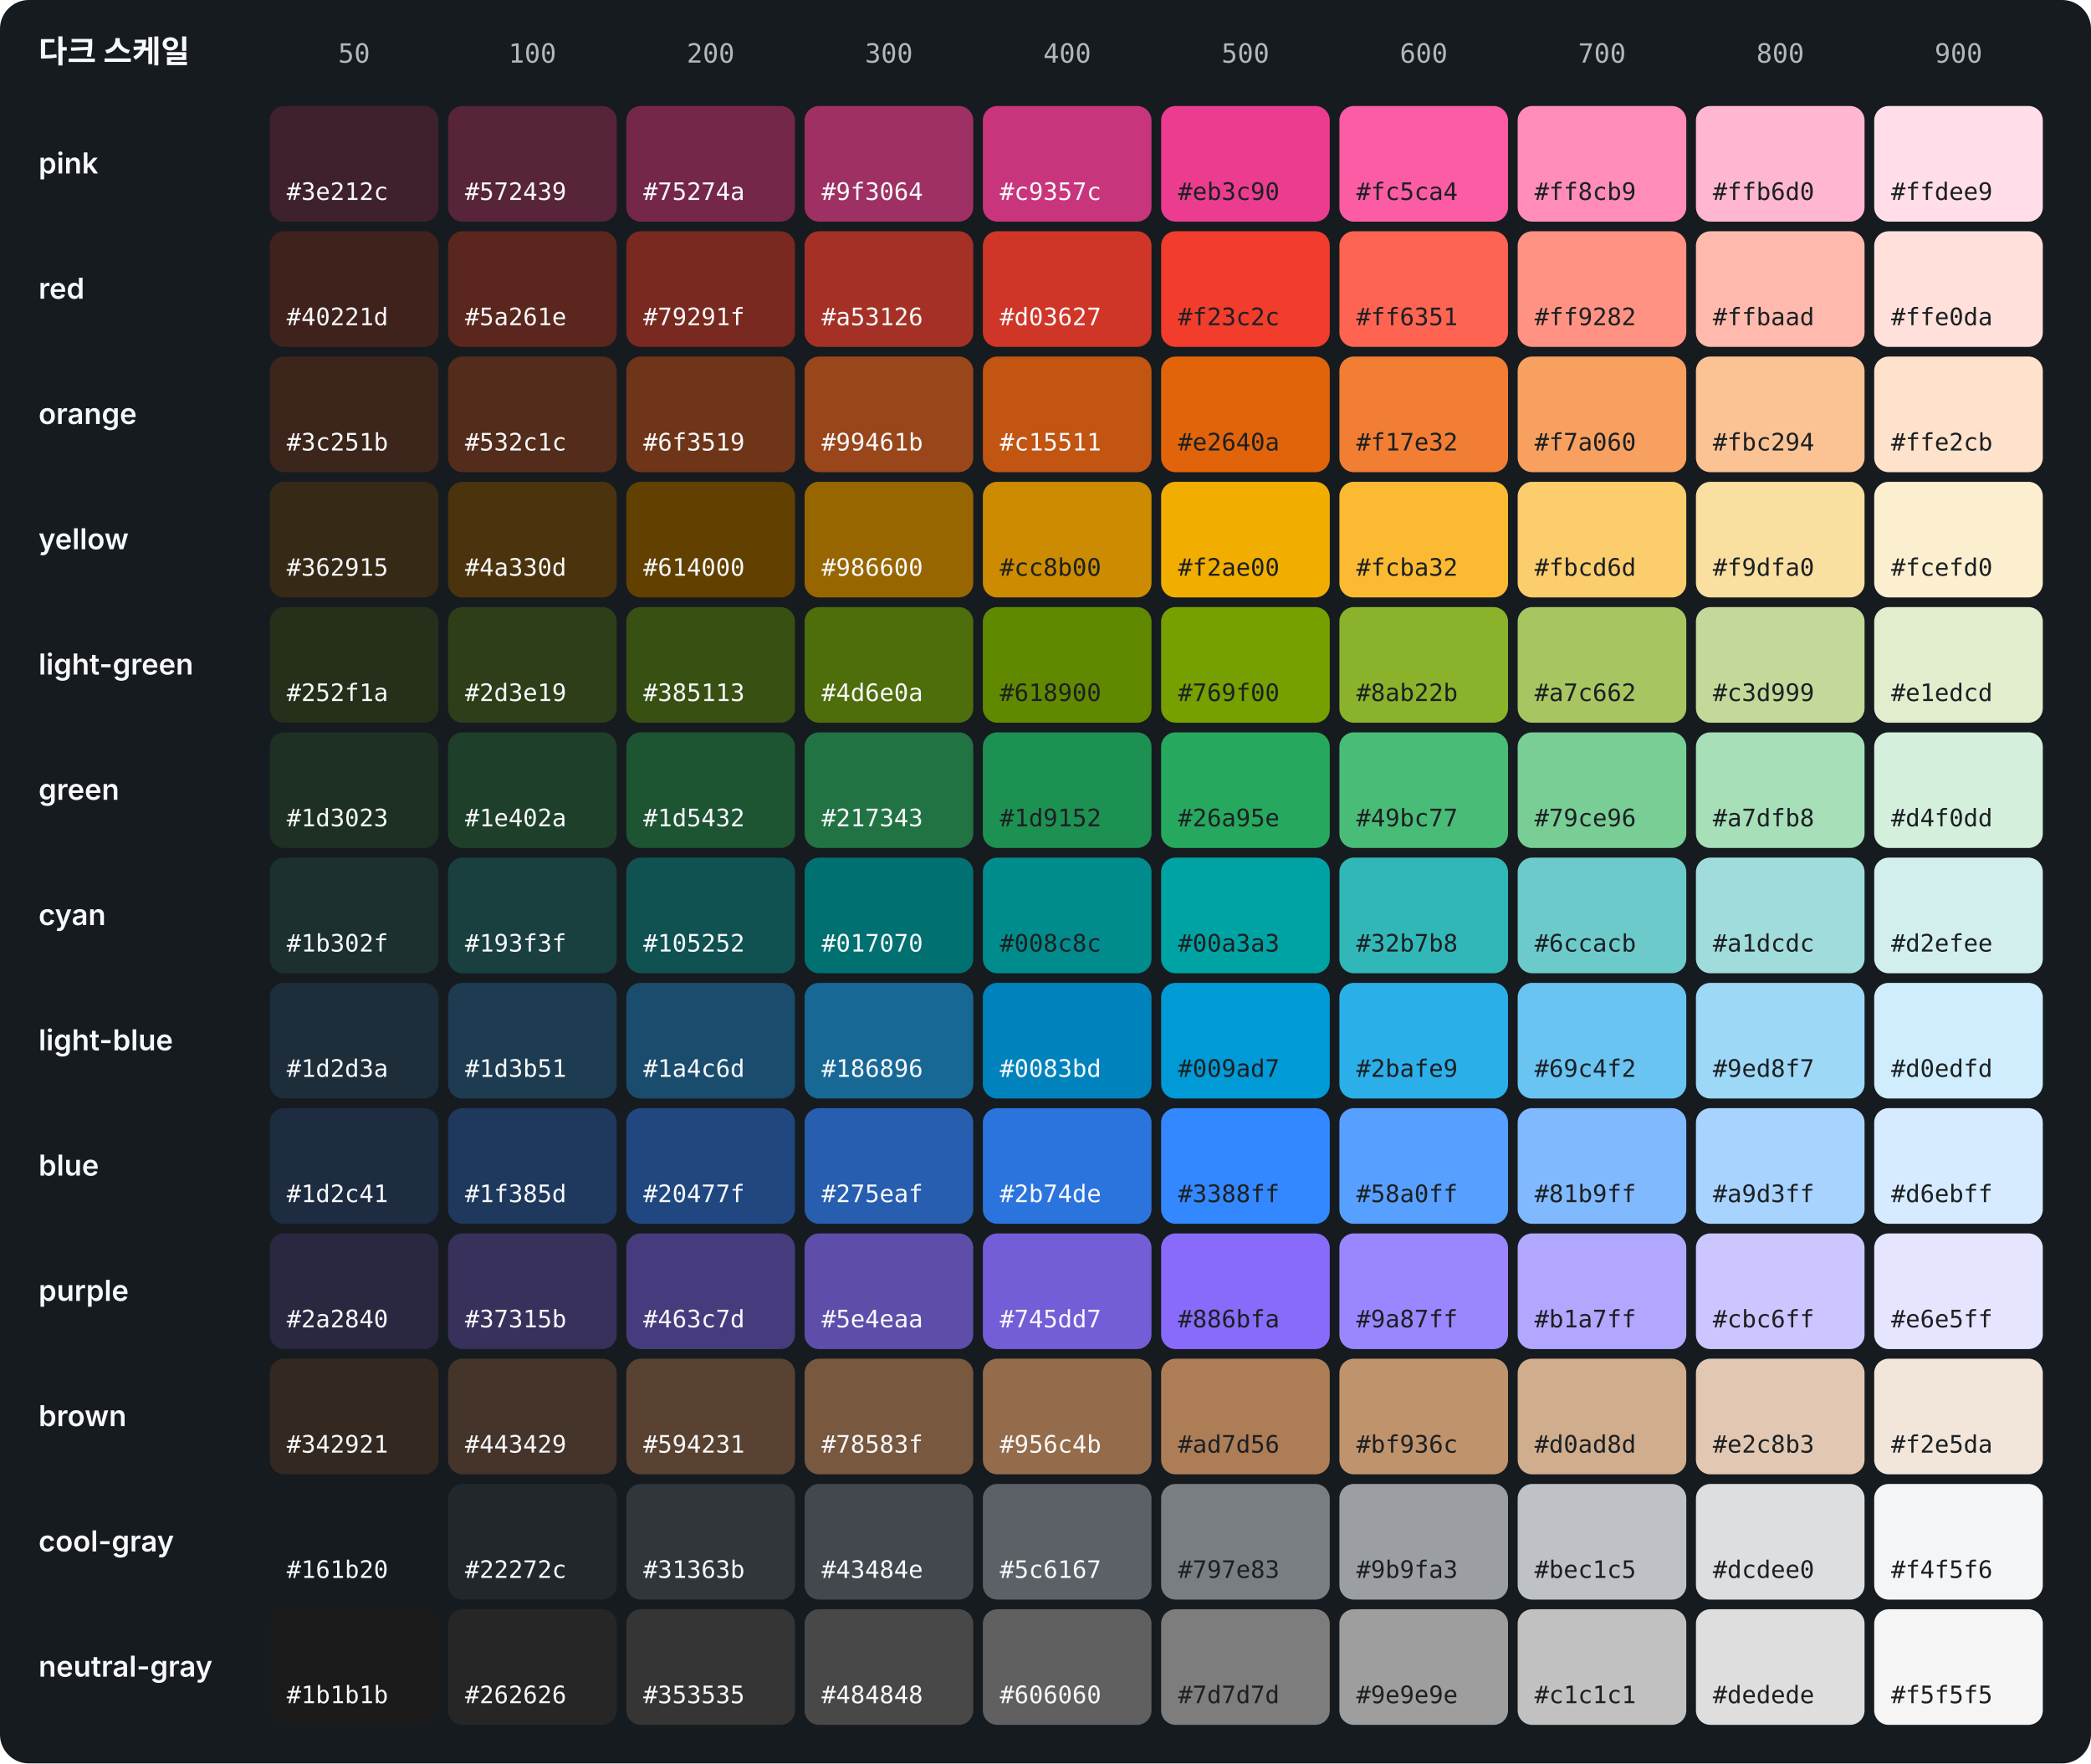
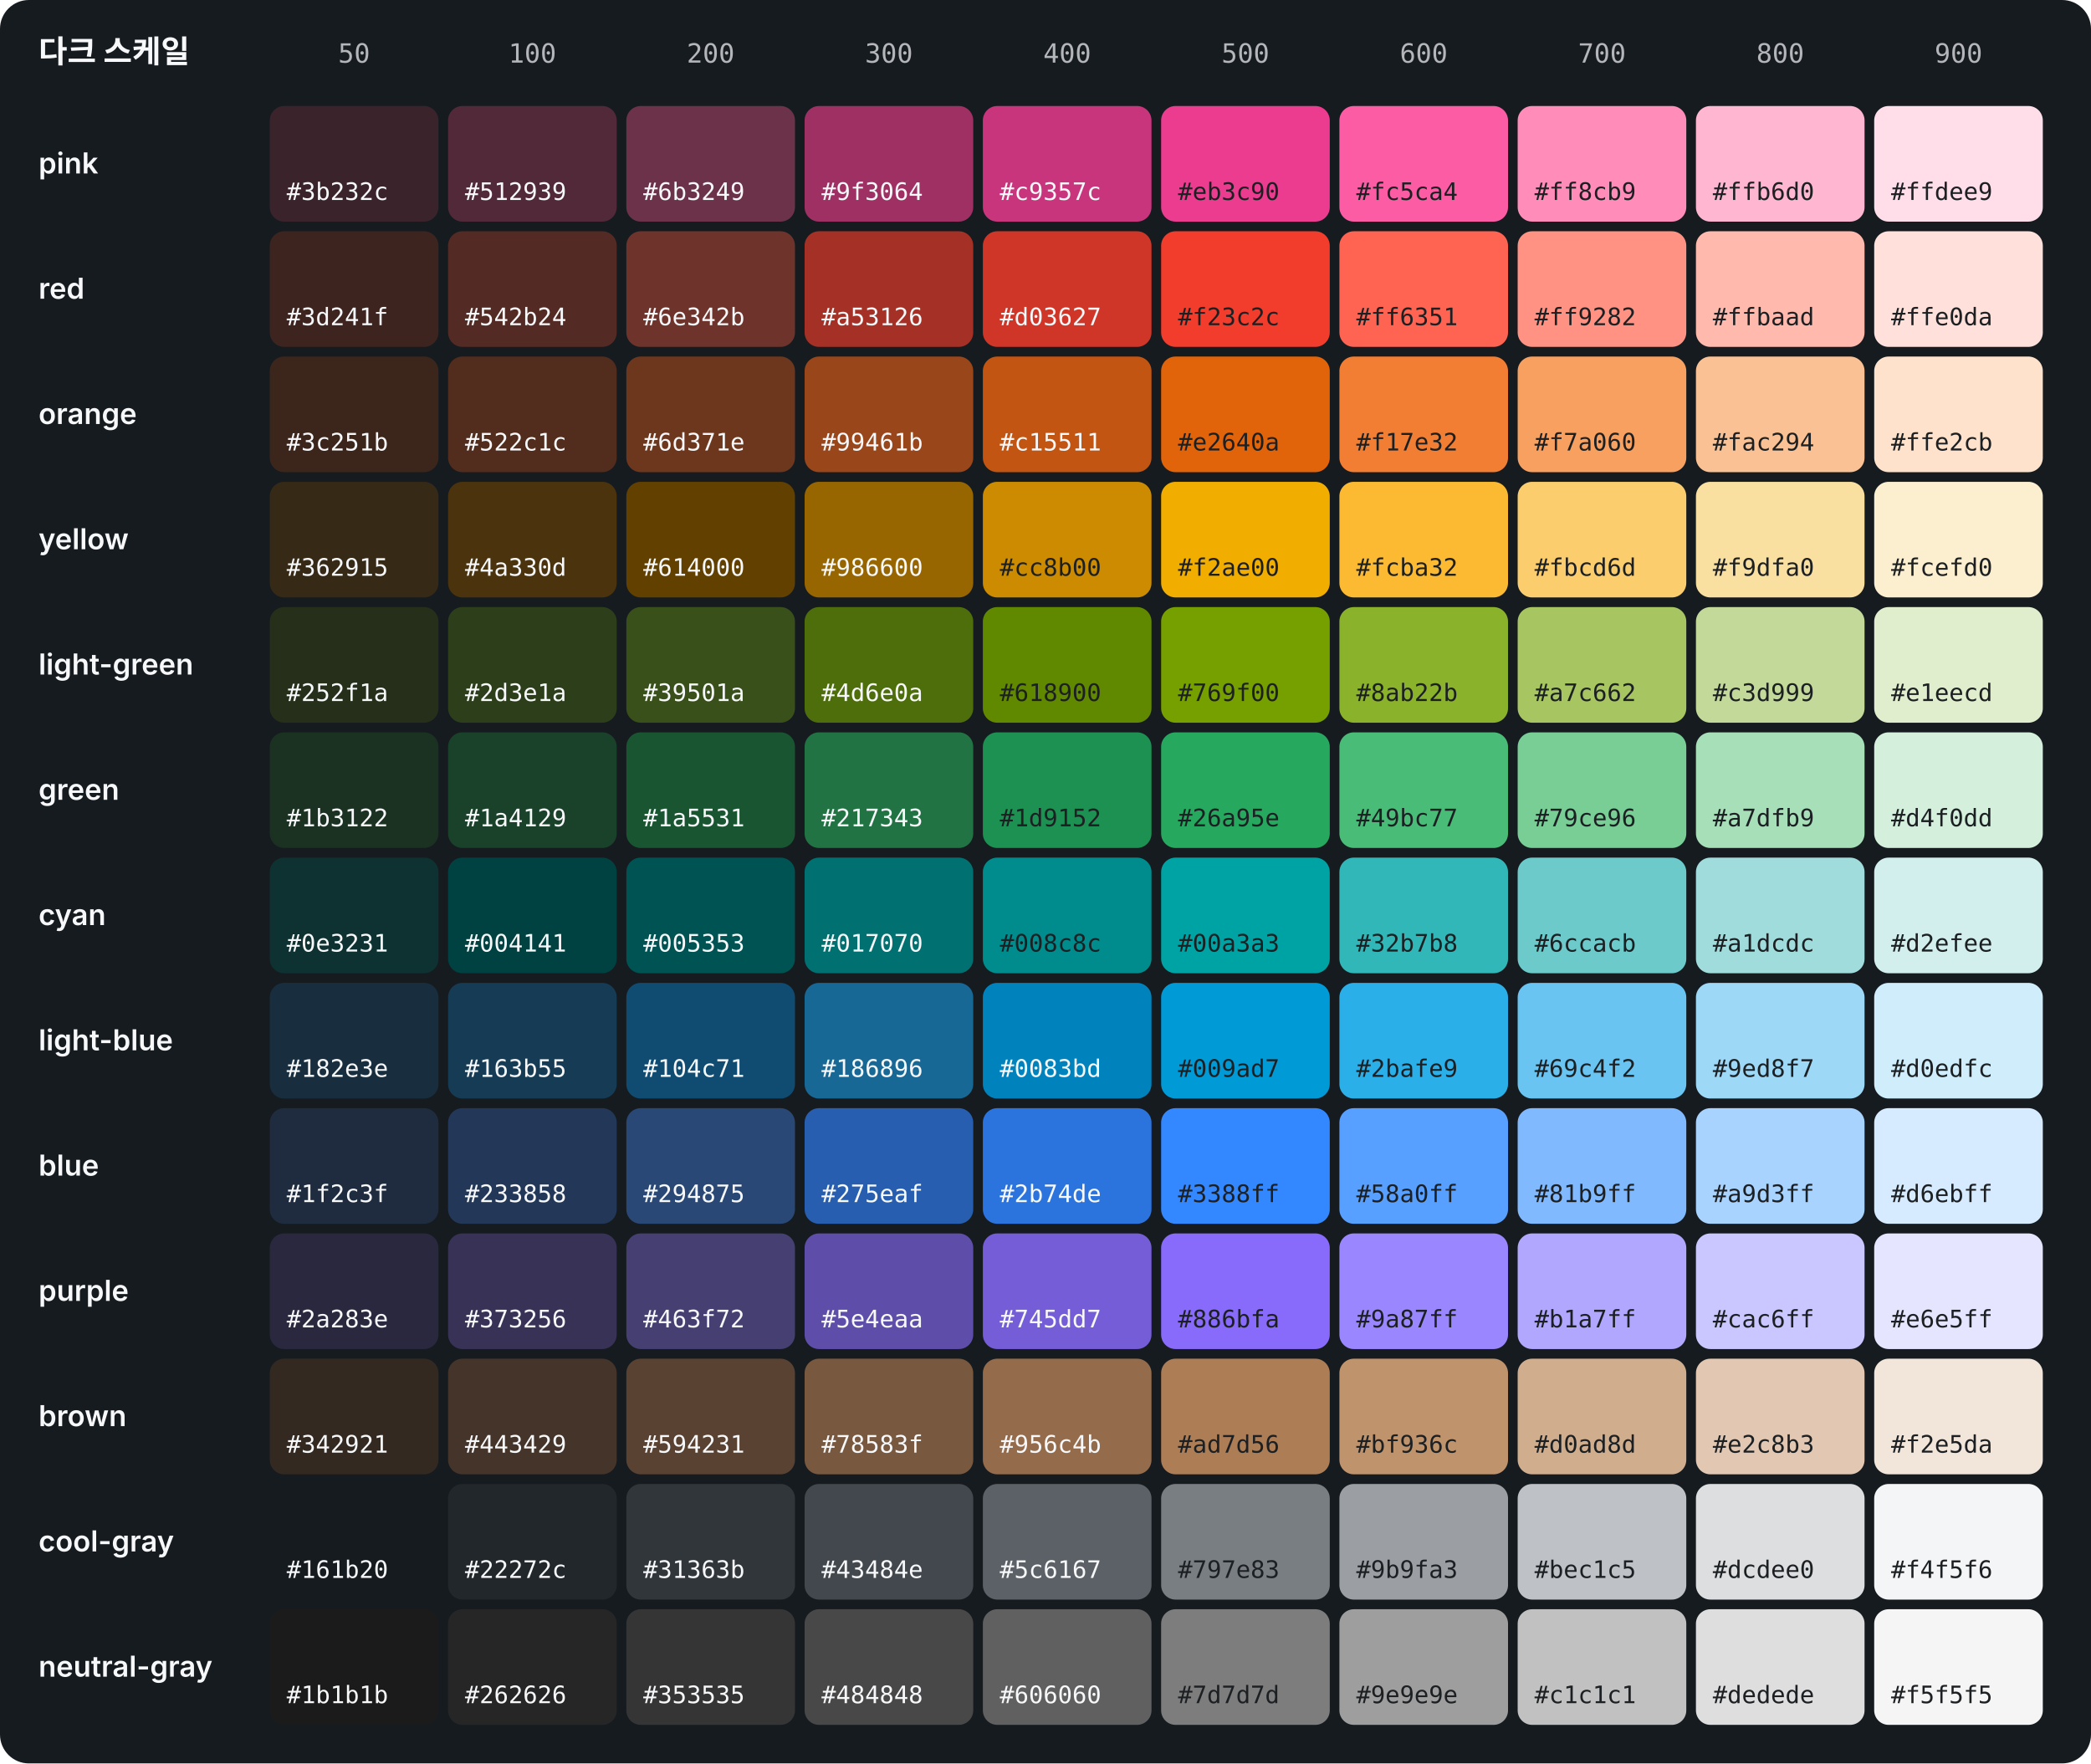
<svg xmlns="http://www.w3.org/2000/svg" width="868" height="732" viewBox="0 0 868 732">
  <rect width="868" height="732" rx="12" fill="#161b20" />
  <text x="16" y="26" font-family="ui-sans-serif, system-ui, -apple-system, 'Apple SD Gothic Neo', sans-serif" font-size="13" font-weight="700" fill="#f7f8fa">다크 스케일</text>
  <text x="147" y="26" text-anchor="middle" font-family="ui-monospace, SFMono-Regular, Menlo, monospace" font-size="11" fill="#f7f8fa" opacity="0.7">50</text>
  <text x="221" y="26" text-anchor="middle" font-family="ui-monospace, SFMono-Regular, Menlo, monospace" font-size="11" fill="#f7f8fa" opacity="0.7">100</text>
  <text x="295" y="26" text-anchor="middle" font-family="ui-monospace, SFMono-Regular, Menlo, monospace" font-size="11" fill="#f7f8fa" opacity="0.7">200</text>
  <text x="369" y="26" text-anchor="middle" font-family="ui-monospace, SFMono-Regular, Menlo, monospace" font-size="11" fill="#f7f8fa" opacity="0.7">300</text>
  <text x="443" y="26" text-anchor="middle" font-family="ui-monospace, SFMono-Regular, Menlo, monospace" font-size="11" fill="#f7f8fa" opacity="0.7">400</text>
  <text x="517" y="26" text-anchor="middle" font-family="ui-monospace, SFMono-Regular, Menlo, monospace" font-size="11" fill="#f7f8fa" opacity="0.7">500</text>
  <text x="591" y="26" text-anchor="middle" font-family="ui-monospace, SFMono-Regular, Menlo, monospace" font-size="11" fill="#f7f8fa" opacity="0.7">600</text>
  <text x="665" y="26" text-anchor="middle" font-family="ui-monospace, SFMono-Regular, Menlo, monospace" font-size="11" fill="#f7f8fa" opacity="0.7">700</text>
  <text x="739" y="26" text-anchor="middle" font-family="ui-monospace, SFMono-Regular, Menlo, monospace" font-size="11" fill="#f7f8fa" opacity="0.7">800</text>
  <text x="813" y="26" text-anchor="middle" font-family="ui-monospace, SFMono-Regular, Menlo, monospace" font-size="11" fill="#f7f8fa" opacity="0.7">900</text>
  <text x="16" y="72" font-family="ui-sans-serif, system-ui, -apple-system, 'Apple SD Gothic Neo', sans-serif" font-size="12" font-weight="600" fill="#f7f8fa">pink</text>
-   <rect x="112" y="44" width="70" height="48" rx="6" fill="#3e212c" />
-   <text x="119" y="83" font-family="ui-monospace, SFMono-Regular, Menlo, monospace" font-size="10" fill="#f7f8fa">#3e212c</text>
-   <rect x="186" y="44" width="70" height="48" rx="6" fill="#572439" />
-   <text x="193" y="83" font-family="ui-monospace, SFMono-Regular, Menlo, monospace" font-size="10" fill="#f7f8fa">#572439</text>
-   <rect x="260" y="44" width="70" height="48" rx="6" fill="#75274a" />
-   <text x="267" y="83" font-family="ui-monospace, SFMono-Regular, Menlo, monospace" font-size="10" fill="#f7f8fa">#75274a</text>
+   <rect x="112" y="44" width="70" height="48" rx="6" fill="#3b232c" />
+   <text x="119" y="83" font-family="ui-monospace, SFMono-Regular, Menlo, monospace" font-size="10" fill="#f7f8fa">#3b232c</text>
+   <rect x="186" y="44" width="70" height="48" rx="6" fill="#512939" />
+   <text x="193" y="83" font-family="ui-monospace, SFMono-Regular, Menlo, monospace" font-size="10" fill="#f7f8fa">#512939</text>
+   <rect x="260" y="44" width="70" height="48" rx="6" fill="#6b3249" />
+   <text x="267" y="83" font-family="ui-monospace, SFMono-Regular, Menlo, monospace" font-size="10" fill="#f7f8fa">#6b3249</text>
  <rect x="334" y="44" width="70" height="48" rx="6" fill="#9f3064" />
  <text x="341" y="83" font-family="ui-monospace, SFMono-Regular, Menlo, monospace" font-size="10" fill="#f7f8fa">#9f3064</text>
  <rect x="408" y="44" width="70" height="48" rx="6" fill="#c9357c" />
  <text x="415" y="83" font-family="ui-monospace, SFMono-Regular, Menlo, monospace" font-size="10" fill="#f7f8fa">#c9357c</text>
  <rect x="482" y="44" width="70" height="48" rx="6" fill="#eb3c90" />
  <text x="489" y="83" font-family="ui-monospace, SFMono-Regular, Menlo, monospace" font-size="10" fill="#1c2023">#eb3c90</text>
  <rect x="556" y="44" width="70" height="48" rx="6" fill="#fc5ca4" />
  <text x="563" y="83" font-family="ui-monospace, SFMono-Regular, Menlo, monospace" font-size="10" fill="#1c2023">#fc5ca4</text>
  <rect x="630" y="44" width="70" height="48" rx="6" fill="#ff8cb9" />
  <text x="637" y="83" font-family="ui-monospace, SFMono-Regular, Menlo, monospace" font-size="10" fill="#1c2023">#ff8cb9</text>
  <rect x="704" y="44" width="70" height="48" rx="6" fill="#ffb6d0" />
  <text x="711" y="83" font-family="ui-monospace, SFMono-Regular, Menlo, monospace" font-size="10" fill="#1c2023">#ffb6d0</text>
  <rect x="778" y="44" width="70" height="48" rx="6" fill="#ffdee9" />
  <text x="785" y="83" font-family="ui-monospace, SFMono-Regular, Menlo, monospace" font-size="10" fill="#1c2023">#ffdee9</text>
  <text x="16" y="124" font-family="ui-sans-serif, system-ui, -apple-system, 'Apple SD Gothic Neo', sans-serif" font-size="12" font-weight="600" fill="#f7f8fa">red</text>
-   <rect x="112" y="96" width="70" height="48" rx="6" fill="#40221d" />
-   <text x="119" y="135" font-family="ui-monospace, SFMono-Regular, Menlo, monospace" font-size="10" fill="#f7f8fa">#40221d</text>
-   <rect x="186" y="96" width="70" height="48" rx="6" fill="#5a261e" />
-   <text x="193" y="135" font-family="ui-monospace, SFMono-Regular, Menlo, monospace" font-size="10" fill="#f7f8fa">#5a261e</text>
-   <rect x="260" y="96" width="70" height="48" rx="6" fill="#79291f" />
-   <text x="267" y="135" font-family="ui-monospace, SFMono-Regular, Menlo, monospace" font-size="10" fill="#f7f8fa">#79291f</text>
+   <rect x="112" y="96" width="70" height="48" rx="6" fill="#3d241f" />
+   <text x="119" y="135" font-family="ui-monospace, SFMono-Regular, Menlo, monospace" font-size="10" fill="#f7f8fa">#3d241f</text>
+   <rect x="186" y="96" width="70" height="48" rx="6" fill="#542b24" />
+   <text x="193" y="135" font-family="ui-monospace, SFMono-Regular, Menlo, monospace" font-size="10" fill="#f7f8fa">#542b24</text>
+   <rect x="260" y="96" width="70" height="48" rx="6" fill="#6e342b" />
+   <text x="267" y="135" font-family="ui-monospace, SFMono-Regular, Menlo, monospace" font-size="10" fill="#f7f8fa">#6e342b</text>
  <rect x="334" y="96" width="70" height="48" rx="6" fill="#a53126" />
  <text x="341" y="135" font-family="ui-monospace, SFMono-Regular, Menlo, monospace" font-size="10" fill="#f7f8fa">#a53126</text>
  <rect x="408" y="96" width="70" height="48" rx="6" fill="#d03627" />
  <text x="415" y="135" font-family="ui-monospace, SFMono-Regular, Menlo, monospace" font-size="10" fill="#f7f8fa">#d03627</text>
  <rect x="482" y="96" width="70" height="48" rx="6" fill="#f23c2c" />
  <text x="489" y="135" font-family="ui-monospace, SFMono-Regular, Menlo, monospace" font-size="10" fill="#1c2023">#f23c2c</text>
  <rect x="556" y="96" width="70" height="48" rx="6" fill="#ff6351" />
  <text x="563" y="135" font-family="ui-monospace, SFMono-Regular, Menlo, monospace" font-size="10" fill="#1c2023">#ff6351</text>
  <rect x="630" y="96" width="70" height="48" rx="6" fill="#ff9282" />
  <text x="637" y="135" font-family="ui-monospace, SFMono-Regular, Menlo, monospace" font-size="10" fill="#1c2023">#ff9282</text>
  <rect x="704" y="96" width="70" height="48" rx="6" fill="#ffbaad" />
  <text x="711" y="135" font-family="ui-monospace, SFMono-Regular, Menlo, monospace" font-size="10" fill="#1c2023">#ffbaad</text>
  <rect x="778" y="96" width="70" height="48" rx="6" fill="#ffe0da" />
  <text x="785" y="135" font-family="ui-monospace, SFMono-Regular, Menlo, monospace" font-size="10" fill="#1c2023">#ffe0da</text>
  <text x="16" y="176" font-family="ui-sans-serif, system-ui, -apple-system, 'Apple SD Gothic Neo', sans-serif" font-size="12" font-weight="600" fill="#f7f8fa">orange</text>
  <rect x="112" y="148" width="70" height="48" rx="6" fill="#3c251b" />
  <text x="119" y="187" font-family="ui-monospace, SFMono-Regular, Menlo, monospace" font-size="10" fill="#f7f8fa">#3c251b</text>
-   <rect x="186" y="148" width="70" height="48" rx="6" fill="#532c1c" />
-   <text x="193" y="187" font-family="ui-monospace, SFMono-Regular, Menlo, monospace" font-size="10" fill="#f7f8fa">#532c1c</text>
-   <rect x="260" y="148" width="70" height="48" rx="6" fill="#6f3519" />
-   <text x="267" y="187" font-family="ui-monospace, SFMono-Regular, Menlo, monospace" font-size="10" fill="#f7f8fa">#6f3519</text>
+   <rect x="186" y="148" width="70" height="48" rx="6" fill="#522c1c" />
+   <text x="193" y="187" font-family="ui-monospace, SFMono-Regular, Menlo, monospace" font-size="10" fill="#f7f8fa">#522c1c</text>
+   <rect x="260" y="148" width="70" height="48" rx="6" fill="#6d371e" />
+   <text x="267" y="187" font-family="ui-monospace, SFMono-Regular, Menlo, monospace" font-size="10" fill="#f7f8fa">#6d371e</text>
  <rect x="334" y="148" width="70" height="48" rx="6" fill="#99461b" />
  <text x="341" y="187" font-family="ui-monospace, SFMono-Regular, Menlo, monospace" font-size="10" fill="#f7f8fa">#99461b</text>
  <rect x="408" y="148" width="70" height="48" rx="6" fill="#c15511" />
  <text x="415" y="187" font-family="ui-monospace, SFMono-Regular, Menlo, monospace" font-size="10" fill="#f7f8fa">#c15511</text>
  <rect x="482" y="148" width="70" height="48" rx="6" fill="#e2640a" />
  <text x="489" y="187" font-family="ui-monospace, SFMono-Regular, Menlo, monospace" font-size="10" fill="#1c2023">#e2640a</text>
  <rect x="556" y="148" width="70" height="48" rx="6" fill="#f17e32" />
  <text x="563" y="187" font-family="ui-monospace, SFMono-Regular, Menlo, monospace" font-size="10" fill="#1c2023">#f17e32</text>
  <rect x="630" y="148" width="70" height="48" rx="6" fill="#f7a060" />
  <text x="637" y="187" font-family="ui-monospace, SFMono-Regular, Menlo, monospace" font-size="10" fill="#1c2023">#f7a060</text>
-   <rect x="704" y="148" width="70" height="48" rx="6" fill="#fbc294" />
-   <text x="711" y="187" font-family="ui-monospace, SFMono-Regular, Menlo, monospace" font-size="10" fill="#1c2023">#fbc294</text>
+   <rect x="704" y="148" width="70" height="48" rx="6" fill="#fac294" />
+   <text x="711" y="187" font-family="ui-monospace, SFMono-Regular, Menlo, monospace" font-size="10" fill="#1c2023">#fac294</text>
  <rect x="778" y="148" width="70" height="48" rx="6" fill="#ffe2cb" />
  <text x="785" y="187" font-family="ui-monospace, SFMono-Regular, Menlo, monospace" font-size="10" fill="#1c2023">#ffe2cb</text>
  <text x="16" y="228" font-family="ui-sans-serif, system-ui, -apple-system, 'Apple SD Gothic Neo', sans-serif" font-size="12" font-weight="600" fill="#f7f8fa">yellow</text>
  <rect x="112" y="200" width="70" height="48" rx="6" fill="#362915" />
  <text x="119" y="239" font-family="ui-monospace, SFMono-Regular, Menlo, monospace" font-size="10" fill="#f7f8fa">#362915</text>
  <rect x="186" y="200" width="70" height="48" rx="6" fill="#4a330d" />
  <text x="193" y="239" font-family="ui-monospace, SFMono-Regular, Menlo, monospace" font-size="10" fill="#f7f8fa">#4a330d</text>
  <rect x="260" y="200" width="70" height="48" rx="6" fill="#614000" />
  <text x="267" y="239" font-family="ui-monospace, SFMono-Regular, Menlo, monospace" font-size="10" fill="#f7f8fa">#614000</text>
  <rect x="334" y="200" width="70" height="48" rx="6" fill="#986600" />
  <text x="341" y="239" font-family="ui-monospace, SFMono-Regular, Menlo, monospace" font-size="10" fill="#f7f8fa">#986600</text>
  <rect x="408" y="200" width="70" height="48" rx="6" fill="#cc8b00" />
  <text x="415" y="239" font-family="ui-monospace, SFMono-Regular, Menlo, monospace" font-size="10" fill="#1c2023">#cc8b00</text>
  <rect x="482" y="200" width="70" height="48" rx="6" fill="#f2ae00" />
  <text x="489" y="239" font-family="ui-monospace, SFMono-Regular, Menlo, monospace" font-size="10" fill="#1c2023">#f2ae00</text>
  <rect x="556" y="200" width="70" height="48" rx="6" fill="#fcba32" />
  <text x="563" y="239" font-family="ui-monospace, SFMono-Regular, Menlo, monospace" font-size="10" fill="#1c2023">#fcba32</text>
  <rect x="630" y="200" width="70" height="48" rx="6" fill="#fbcd6d" />
  <text x="637" y="239" font-family="ui-monospace, SFMono-Regular, Menlo, monospace" font-size="10" fill="#1c2023">#fbcd6d</text>
  <rect x="704" y="200" width="70" height="48" rx="6" fill="#f9dfa0" />
  <text x="711" y="239" font-family="ui-monospace, SFMono-Regular, Menlo, monospace" font-size="10" fill="#1c2023">#f9dfa0</text>
  <rect x="778" y="200" width="70" height="48" rx="6" fill="#fcefd0" />
  <text x="785" y="239" font-family="ui-monospace, SFMono-Regular, Menlo, monospace" font-size="10" fill="#1c2023">#fcefd0</text>
  <text x="16" y="280" font-family="ui-sans-serif, system-ui, -apple-system, 'Apple SD Gothic Neo', sans-serif" font-size="12" font-weight="600" fill="#f7f8fa">light-green</text>
  <rect x="112" y="252" width="70" height="48" rx="6" fill="#252f1a" />
  <text x="119" y="291" font-family="ui-monospace, SFMono-Regular, Menlo, monospace" font-size="10" fill="#f7f8fa">#252f1a</text>
-   <rect x="186" y="252" width="70" height="48" rx="6" fill="#2d3e19" />
-   <text x="193" y="291" font-family="ui-monospace, SFMono-Regular, Menlo, monospace" font-size="10" fill="#f7f8fa">#2d3e19</text>
-   <rect x="260" y="252" width="70" height="48" rx="6" fill="#385113" />
-   <text x="267" y="291" font-family="ui-monospace, SFMono-Regular, Menlo, monospace" font-size="10" fill="#f7f8fa">#385113</text>
+   <rect x="186" y="252" width="70" height="48" rx="6" fill="#2d3e1a" />
+   <text x="193" y="291" font-family="ui-monospace, SFMono-Regular, Menlo, monospace" font-size="10" fill="#f7f8fa">#2d3e1a</text>
+   <rect x="260" y="252" width="70" height="48" rx="6" fill="#39501a" />
+   <text x="267" y="291" font-family="ui-monospace, SFMono-Regular, Menlo, monospace" font-size="10" fill="#f7f8fa">#39501a</text>
  <rect x="334" y="252" width="70" height="48" rx="6" fill="#4d6e0a" />
  <text x="341" y="291" font-family="ui-monospace, SFMono-Regular, Menlo, monospace" font-size="10" fill="#f7f8fa">#4d6e0a</text>
  <rect x="408" y="252" width="70" height="48" rx="6" fill="#618900" />
  <text x="415" y="291" font-family="ui-monospace, SFMono-Regular, Menlo, monospace" font-size="10" fill="#1c2023">#618900</text>
  <rect x="482" y="252" width="70" height="48" rx="6" fill="#769f00" />
  <text x="489" y="291" font-family="ui-monospace, SFMono-Regular, Menlo, monospace" font-size="10" fill="#1c2023">#769f00</text>
  <rect x="556" y="252" width="70" height="48" rx="6" fill="#8ab22b" />
  <text x="563" y="291" font-family="ui-monospace, SFMono-Regular, Menlo, monospace" font-size="10" fill="#1c2023">#8ab22b</text>
  <rect x="630" y="252" width="70" height="48" rx="6" fill="#a7c662" />
  <text x="637" y="291" font-family="ui-monospace, SFMono-Regular, Menlo, monospace" font-size="10" fill="#1c2023">#a7c662</text>
  <rect x="704" y="252" width="70" height="48" rx="6" fill="#c3d999" />
  <text x="711" y="291" font-family="ui-monospace, SFMono-Regular, Menlo, monospace" font-size="10" fill="#1c2023">#c3d999</text>
-   <rect x="778" y="252" width="70" height="48" rx="6" fill="#e1edcd" />
-   <text x="785" y="291" font-family="ui-monospace, SFMono-Regular, Menlo, monospace" font-size="10" fill="#1c2023">#e1edcd</text>
+   <rect x="778" y="252" width="70" height="48" rx="6" fill="#e1eecd" />
+   <text x="785" y="291" font-family="ui-monospace, SFMono-Regular, Menlo, monospace" font-size="10" fill="#1c2023">#e1eecd</text>
  <text x="16" y="332" font-family="ui-sans-serif, system-ui, -apple-system, 'Apple SD Gothic Neo', sans-serif" font-size="12" font-weight="600" fill="#f7f8fa">green</text>
-   <rect x="112" y="304" width="70" height="48" rx="6" fill="#1d3023" />
-   <text x="119" y="343" font-family="ui-monospace, SFMono-Regular, Menlo, monospace" font-size="10" fill="#f7f8fa">#1d3023</text>
-   <rect x="186" y="304" width="70" height="48" rx="6" fill="#1e402a" />
-   <text x="193" y="343" font-family="ui-monospace, SFMono-Regular, Menlo, monospace" font-size="10" fill="#f7f8fa">#1e402a</text>
-   <rect x="260" y="304" width="70" height="48" rx="6" fill="#1d5432" />
-   <text x="267" y="343" font-family="ui-monospace, SFMono-Regular, Menlo, monospace" font-size="10" fill="#f7f8fa">#1d5432</text>
+   <rect x="112" y="304" width="70" height="48" rx="6" fill="#1b3122" />
+   <text x="119" y="343" font-family="ui-monospace, SFMono-Regular, Menlo, monospace" font-size="10" fill="#f7f8fa">#1b3122</text>
+   <rect x="186" y="304" width="70" height="48" rx="6" fill="#1a4129" />
+   <text x="193" y="343" font-family="ui-monospace, SFMono-Regular, Menlo, monospace" font-size="10" fill="#f7f8fa">#1a4129</text>
+   <rect x="260" y="304" width="70" height="48" rx="6" fill="#1a5531" />
+   <text x="267" y="343" font-family="ui-monospace, SFMono-Regular, Menlo, monospace" font-size="10" fill="#f7f8fa">#1a5531</text>
  <rect x="334" y="304" width="70" height="48" rx="6" fill="#217343" />
  <text x="341" y="343" font-family="ui-monospace, SFMono-Regular, Menlo, monospace" font-size="10" fill="#f7f8fa">#217343</text>
  <rect x="408" y="304" width="70" height="48" rx="6" fill="#1d9152" />
  <text x="415" y="343" font-family="ui-monospace, SFMono-Regular, Menlo, monospace" font-size="10" fill="#1c2023">#1d9152</text>
  <rect x="482" y="304" width="70" height="48" rx="6" fill="#26a95e" />
  <text x="489" y="343" font-family="ui-monospace, SFMono-Regular, Menlo, monospace" font-size="10" fill="#1c2023">#26a95e</text>
  <rect x="556" y="304" width="70" height="48" rx="6" fill="#49bc77" />
  <text x="563" y="343" font-family="ui-monospace, SFMono-Regular, Menlo, monospace" font-size="10" fill="#1c2023">#49bc77</text>
  <rect x="630" y="304" width="70" height="48" rx="6" fill="#79ce96" />
  <text x="637" y="343" font-family="ui-monospace, SFMono-Regular, Menlo, monospace" font-size="10" fill="#1c2023">#79ce96</text>
-   <rect x="704" y="304" width="70" height="48" rx="6" fill="#a7dfb8" />
-   <text x="711" y="343" font-family="ui-monospace, SFMono-Regular, Menlo, monospace" font-size="10" fill="#1c2023">#a7dfb8</text>
+   <rect x="704" y="304" width="70" height="48" rx="6" fill="#a7dfb9" />
+   <text x="711" y="343" font-family="ui-monospace, SFMono-Regular, Menlo, monospace" font-size="10" fill="#1c2023">#a7dfb9</text>
  <rect x="778" y="304" width="70" height="48" rx="6" fill="#d4f0dd" />
  <text x="785" y="343" font-family="ui-monospace, SFMono-Regular, Menlo, monospace" font-size="10" fill="#1c2023">#d4f0dd</text>
  <text x="16" y="384" font-family="ui-sans-serif, system-ui, -apple-system, 'Apple SD Gothic Neo', sans-serif" font-size="12" font-weight="600" fill="#f7f8fa">cyan</text>
-   <rect x="112" y="356" width="70" height="48" rx="6" fill="#1b302f" />
-   <text x="119" y="395" font-family="ui-monospace, SFMono-Regular, Menlo, monospace" font-size="10" fill="#f7f8fa">#1b302f</text>
-   <rect x="186" y="356" width="70" height="48" rx="6" fill="#193f3f" />
-   <text x="193" y="395" font-family="ui-monospace, SFMono-Regular, Menlo, monospace" font-size="10" fill="#f7f8fa">#193f3f</text>
-   <rect x="260" y="356" width="70" height="48" rx="6" fill="#105252" />
-   <text x="267" y="395" font-family="ui-monospace, SFMono-Regular, Menlo, monospace" font-size="10" fill="#f7f8fa">#105252</text>
+   <rect x="112" y="356" width="70" height="48" rx="6" fill="#0e3231" />
+   <text x="119" y="395" font-family="ui-monospace, SFMono-Regular, Menlo, monospace" font-size="10" fill="#f7f8fa">#0e3231</text>
+   <rect x="186" y="356" width="70" height="48" rx="6" fill="#004141" />
+   <text x="193" y="395" font-family="ui-monospace, SFMono-Regular, Menlo, monospace" font-size="10" fill="#f7f8fa">#004141</text>
+   <rect x="260" y="356" width="70" height="48" rx="6" fill="#005353" />
+   <text x="267" y="395" font-family="ui-monospace, SFMono-Regular, Menlo, monospace" font-size="10" fill="#f7f8fa">#005353</text>
  <rect x="334" y="356" width="70" height="48" rx="6" fill="#017070" />
  <text x="341" y="395" font-family="ui-monospace, SFMono-Regular, Menlo, monospace" font-size="10" fill="#f7f8fa">#017070</text>
  <rect x="408" y="356" width="70" height="48" rx="6" fill="#008c8c" />
  <text x="415" y="395" font-family="ui-monospace, SFMono-Regular, Menlo, monospace" font-size="10" fill="#1c2023">#008c8c</text>
  <rect x="482" y="356" width="70" height="48" rx="6" fill="#00a3a3" />
  <text x="489" y="395" font-family="ui-monospace, SFMono-Regular, Menlo, monospace" font-size="10" fill="#1c2023">#00a3a3</text>
  <rect x="556" y="356" width="70" height="48" rx="6" fill="#32b7b8" />
  <text x="563" y="395" font-family="ui-monospace, SFMono-Regular, Menlo, monospace" font-size="10" fill="#1c2023">#32b7b8</text>
  <rect x="630" y="356" width="70" height="48" rx="6" fill="#6ccacb" />
  <text x="637" y="395" font-family="ui-monospace, SFMono-Regular, Menlo, monospace" font-size="10" fill="#1c2023">#6ccacb</text>
  <rect x="704" y="356" width="70" height="48" rx="6" fill="#a1dcdc" />
  <text x="711" y="395" font-family="ui-monospace, SFMono-Regular, Menlo, monospace" font-size="10" fill="#1c2023">#a1dcdc</text>
  <rect x="778" y="356" width="70" height="48" rx="6" fill="#d2efee" />
  <text x="785" y="395" font-family="ui-monospace, SFMono-Regular, Menlo, monospace" font-size="10" fill="#1c2023">#d2efee</text>
  <text x="16" y="436" font-family="ui-sans-serif, system-ui, -apple-system, 'Apple SD Gothic Neo', sans-serif" font-size="12" font-weight="600" fill="#f7f8fa">light-blue</text>
-   <rect x="112" y="408" width="70" height="48" rx="6" fill="#1d2d3a" />
-   <text x="119" y="447" font-family="ui-monospace, SFMono-Regular, Menlo, monospace" font-size="10" fill="#f7f8fa">#1d2d3a</text>
-   <rect x="186" y="408" width="70" height="48" rx="6" fill="#1d3b51" />
-   <text x="193" y="447" font-family="ui-monospace, SFMono-Regular, Menlo, monospace" font-size="10" fill="#f7f8fa">#1d3b51</text>
-   <rect x="260" y="408" width="70" height="48" rx="6" fill="#1a4c6d" />
-   <text x="267" y="447" font-family="ui-monospace, SFMono-Regular, Menlo, monospace" font-size="10" fill="#f7f8fa">#1a4c6d</text>
+   <rect x="112" y="408" width="70" height="48" rx="6" fill="#182e3e" />
+   <text x="119" y="447" font-family="ui-monospace, SFMono-Regular, Menlo, monospace" font-size="10" fill="#f7f8fa">#182e3e</text>
+   <rect x="186" y="408" width="70" height="48" rx="6" fill="#163b55" />
+   <text x="193" y="447" font-family="ui-monospace, SFMono-Regular, Menlo, monospace" font-size="10" fill="#f7f8fa">#163b55</text>
+   <rect x="260" y="408" width="70" height="48" rx="6" fill="#104c71" />
+   <text x="267" y="447" font-family="ui-monospace, SFMono-Regular, Menlo, monospace" font-size="10" fill="#f7f8fa">#104c71</text>
  <rect x="334" y="408" width="70" height="48" rx="6" fill="#186896" />
  <text x="341" y="447" font-family="ui-monospace, SFMono-Regular, Menlo, monospace" font-size="10" fill="#f7f8fa">#186896</text>
  <rect x="408" y="408" width="70" height="48" rx="6" fill="#0083bd" />
  <text x="415" y="447" font-family="ui-monospace, SFMono-Regular, Menlo, monospace" font-size="10" fill="#f7f8fa">#0083bd</text>
  <rect x="482" y="408" width="70" height="48" rx="6" fill="#009ad7" />
  <text x="489" y="447" font-family="ui-monospace, SFMono-Regular, Menlo, monospace" font-size="10" fill="#1c2023">#009ad7</text>
  <rect x="556" y="408" width="70" height="48" rx="6" fill="#2bafe9" />
  <text x="563" y="447" font-family="ui-monospace, SFMono-Regular, Menlo, monospace" font-size="10" fill="#1c2023">#2bafe9</text>
  <rect x="630" y="408" width="70" height="48" rx="6" fill="#69c4f2" />
  <text x="637" y="447" font-family="ui-monospace, SFMono-Regular, Menlo, monospace" font-size="10" fill="#1c2023">#69c4f2</text>
  <rect x="704" y="408" width="70" height="48" rx="6" fill="#9ed8f7" />
  <text x="711" y="447" font-family="ui-monospace, SFMono-Regular, Menlo, monospace" font-size="10" fill="#1c2023">#9ed8f7</text>
-   <rect x="778" y="408" width="70" height="48" rx="6" fill="#d0edfd" />
-   <text x="785" y="447" font-family="ui-monospace, SFMono-Regular, Menlo, monospace" font-size="10" fill="#1c2023">#d0edfd</text>
+   <rect x="778" y="408" width="70" height="48" rx="6" fill="#d0edfc" />
+   <text x="785" y="447" font-family="ui-monospace, SFMono-Regular, Menlo, monospace" font-size="10" fill="#1c2023">#d0edfc</text>
  <text x="16" y="488" font-family="ui-sans-serif, system-ui, -apple-system, 'Apple SD Gothic Neo', sans-serif" font-size="12" font-weight="600" fill="#f7f8fa">blue</text>
-   <rect x="112" y="460" width="70" height="48" rx="6" fill="#1d2c41" />
-   <text x="119" y="499" font-family="ui-monospace, SFMono-Regular, Menlo, monospace" font-size="10" fill="#f7f8fa">#1d2c41</text>
-   <rect x="186" y="460" width="70" height="48" rx="6" fill="#1f385d" />
-   <text x="193" y="499" font-family="ui-monospace, SFMono-Regular, Menlo, monospace" font-size="10" fill="#f7f8fa">#1f385d</text>
-   <rect x="260" y="460" width="70" height="48" rx="6" fill="#20477f" />
-   <text x="267" y="499" font-family="ui-monospace, SFMono-Regular, Menlo, monospace" font-size="10" fill="#f7f8fa">#20477f</text>
+   <rect x="112" y="460" width="70" height="48" rx="6" fill="#1f2c3f" />
+   <text x="119" y="499" font-family="ui-monospace, SFMono-Regular, Menlo, monospace" font-size="10" fill="#f7f8fa">#1f2c3f</text>
+   <rect x="186" y="460" width="70" height="48" rx="6" fill="#233858" />
+   <text x="193" y="499" font-family="ui-monospace, SFMono-Regular, Menlo, monospace" font-size="10" fill="#f7f8fa">#233858</text>
+   <rect x="260" y="460" width="70" height="48" rx="6" fill="#294875" />
+   <text x="267" y="499" font-family="ui-monospace, SFMono-Regular, Menlo, monospace" font-size="10" fill="#f7f8fa">#294875</text>
  <rect x="334" y="460" width="70" height="48" rx="6" fill="#275eaf" />
  <text x="341" y="499" font-family="ui-monospace, SFMono-Regular, Menlo, monospace" font-size="10" fill="#f7f8fa">#275eaf</text>
  <rect x="408" y="460" width="70" height="48" rx="6" fill="#2b74de" />
  <text x="415" y="499" font-family="ui-monospace, SFMono-Regular, Menlo, monospace" font-size="10" fill="#f7f8fa">#2b74de</text>
  <rect x="482" y="460" width="70" height="48" rx="6" fill="#3388ff" />
  <text x="489" y="499" font-family="ui-monospace, SFMono-Regular, Menlo, monospace" font-size="10" fill="#1c2023">#3388ff</text>
  <rect x="556" y="460" width="70" height="48" rx="6" fill="#58a0ff" />
  <text x="563" y="499" font-family="ui-monospace, SFMono-Regular, Menlo, monospace" font-size="10" fill="#1c2023">#58a0ff</text>
  <rect x="630" y="460" width="70" height="48" rx="6" fill="#81b9ff" />
  <text x="637" y="499" font-family="ui-monospace, SFMono-Regular, Menlo, monospace" font-size="10" fill="#1c2023">#81b9ff</text>
  <rect x="704" y="460" width="70" height="48" rx="6" fill="#a9d3ff" />
  <text x="711" y="499" font-family="ui-monospace, SFMono-Regular, Menlo, monospace" font-size="10" fill="#1c2023">#a9d3ff</text>
  <rect x="778" y="460" width="70" height="48" rx="6" fill="#d6ebff" />
  <text x="785" y="499" font-family="ui-monospace, SFMono-Regular, Menlo, monospace" font-size="10" fill="#1c2023">#d6ebff</text>
  <text x="16" y="540" font-family="ui-sans-serif, system-ui, -apple-system, 'Apple SD Gothic Neo', sans-serif" font-size="12" font-weight="600" fill="#f7f8fa">purple</text>
-   <rect x="112" y="512" width="70" height="48" rx="6" fill="#2a2840" />
-   <text x="119" y="551" font-family="ui-monospace, SFMono-Regular, Menlo, monospace" font-size="10" fill="#f7f8fa">#2a2840</text>
-   <rect x="186" y="512" width="70" height="48" rx="6" fill="#37315b" />
-   <text x="193" y="551" font-family="ui-monospace, SFMono-Regular, Menlo, monospace" font-size="10" fill="#f7f8fa">#37315b</text>
-   <rect x="260" y="512" width="70" height="48" rx="6" fill="#463c7d" />
-   <text x="267" y="551" font-family="ui-monospace, SFMono-Regular, Menlo, monospace" font-size="10" fill="#f7f8fa">#463c7d</text>
+   <rect x="112" y="512" width="70" height="48" rx="6" fill="#2a283e" />
+   <text x="119" y="551" font-family="ui-monospace, SFMono-Regular, Menlo, monospace" font-size="10" fill="#f7f8fa">#2a283e</text>
+   <rect x="186" y="512" width="70" height="48" rx="6" fill="#373256" />
+   <text x="193" y="551" font-family="ui-monospace, SFMono-Regular, Menlo, monospace" font-size="10" fill="#f7f8fa">#373256</text>
+   <rect x="260" y="512" width="70" height="48" rx="6" fill="#463f72" />
+   <text x="267" y="551" font-family="ui-monospace, SFMono-Regular, Menlo, monospace" font-size="10" fill="#f7f8fa">#463f72</text>
  <rect x="334" y="512" width="70" height="48" rx="6" fill="#5e4eaa" />
  <text x="341" y="551" font-family="ui-monospace, SFMono-Regular, Menlo, monospace" font-size="10" fill="#f7f8fa">#5e4eaa</text>
  <rect x="408" y="512" width="70" height="48" rx="6" fill="#745dd7" />
  <text x="415" y="551" font-family="ui-monospace, SFMono-Regular, Menlo, monospace" font-size="10" fill="#f7f8fa">#745dd7</text>
  <rect x="482" y="512" width="70" height="48" rx="6" fill="#886bfa" />
  <text x="489" y="551" font-family="ui-monospace, SFMono-Regular, Menlo, monospace" font-size="10" fill="#1c2023">#886bfa</text>
  <rect x="556" y="512" width="70" height="48" rx="6" fill="#9a87ff" />
  <text x="563" y="551" font-family="ui-monospace, SFMono-Regular, Menlo, monospace" font-size="10" fill="#1c2023">#9a87ff</text>
  <rect x="630" y="512" width="70" height="48" rx="6" fill="#b1a7ff" />
  <text x="637" y="551" font-family="ui-monospace, SFMono-Regular, Menlo, monospace" font-size="10" fill="#1c2023">#b1a7ff</text>
-   <rect x="704" y="512" width="70" height="48" rx="6" fill="#cbc6ff" />
-   <text x="711" y="551" font-family="ui-monospace, SFMono-Regular, Menlo, monospace" font-size="10" fill="#1c2023">#cbc6ff</text>
+   <rect x="704" y="512" width="70" height="48" rx="6" fill="#cac6ff" />
+   <text x="711" y="551" font-family="ui-monospace, SFMono-Regular, Menlo, monospace" font-size="10" fill="#1c2023">#cac6ff</text>
  <rect x="778" y="512" width="70" height="48" rx="6" fill="#e6e5ff" />
  <text x="785" y="551" font-family="ui-monospace, SFMono-Regular, Menlo, monospace" font-size="10" fill="#1c2023">#e6e5ff</text>
  <text x="16" y="592" font-family="ui-sans-serif, system-ui, -apple-system, 'Apple SD Gothic Neo', sans-serif" font-size="12" font-weight="600" fill="#f7f8fa">brown</text>
  <rect x="112" y="564" width="70" height="48" rx="6" fill="#342921" />
  <text x="119" y="603" font-family="ui-monospace, SFMono-Regular, Menlo, monospace" font-size="10" fill="#f7f8fa">#342921</text>
  <rect x="186" y="564" width="70" height="48" rx="6" fill="#443429" />
  <text x="193" y="603" font-family="ui-monospace, SFMono-Regular, Menlo, monospace" font-size="10" fill="#f7f8fa">#443429</text>
  <rect x="260" y="564" width="70" height="48" rx="6" fill="#594231" />
  <text x="267" y="603" font-family="ui-monospace, SFMono-Regular, Menlo, monospace" font-size="10" fill="#f7f8fa">#594231</text>
  <rect x="334" y="564" width="70" height="48" rx="6" fill="#78583f" />
  <text x="341" y="603" font-family="ui-monospace, SFMono-Regular, Menlo, monospace" font-size="10" fill="#f7f8fa">#78583f</text>
  <rect x="408" y="564" width="70" height="48" rx="6" fill="#956c4b" />
  <text x="415" y="603" font-family="ui-monospace, SFMono-Regular, Menlo, monospace" font-size="10" fill="#f7f8fa">#956c4b</text>
  <rect x="482" y="564" width="70" height="48" rx="6" fill="#ad7d56" />
  <text x="489" y="603" font-family="ui-monospace, SFMono-Regular, Menlo, monospace" font-size="10" fill="#1c2023">#ad7d56</text>
  <rect x="556" y="564" width="70" height="48" rx="6" fill="#bf936c" />
  <text x="563" y="603" font-family="ui-monospace, SFMono-Regular, Menlo, monospace" font-size="10" fill="#1c2023">#bf936c</text>
  <rect x="630" y="564" width="70" height="48" rx="6" fill="#d0ad8d" />
  <text x="637" y="603" font-family="ui-monospace, SFMono-Regular, Menlo, monospace" font-size="10" fill="#1c2023">#d0ad8d</text>
  <rect x="704" y="564" width="70" height="48" rx="6" fill="#e2c8b3" />
  <text x="711" y="603" font-family="ui-monospace, SFMono-Regular, Menlo, monospace" font-size="10" fill="#1c2023">#e2c8b3</text>
  <rect x="778" y="564" width="70" height="48" rx="6" fill="#f2e5da" />
  <text x="785" y="603" font-family="ui-monospace, SFMono-Regular, Menlo, monospace" font-size="10" fill="#1c2023">#f2e5da</text>
  <text x="16" y="644" font-family="ui-sans-serif, system-ui, -apple-system, 'Apple SD Gothic Neo', sans-serif" font-size="12" font-weight="600" fill="#f7f8fa">cool-gray</text>
  <rect x="112" y="616" width="70" height="48" rx="6" fill="#161b20" />
  <text x="119" y="655" font-family="ui-monospace, SFMono-Regular, Menlo, monospace" font-size="10" fill="#f7f8fa">#161b20</text>
  <rect x="186" y="616" width="70" height="48" rx="6" fill="#22272c" />
  <text x="193" y="655" font-family="ui-monospace, SFMono-Regular, Menlo, monospace" font-size="10" fill="#f7f8fa">#22272c</text>
  <rect x="260" y="616" width="70" height="48" rx="6" fill="#31363b" />
  <text x="267" y="655" font-family="ui-monospace, SFMono-Regular, Menlo, monospace" font-size="10" fill="#f7f8fa">#31363b</text>
  <rect x="334" y="616" width="70" height="48" rx="6" fill="#43484e" />
  <text x="341" y="655" font-family="ui-monospace, SFMono-Regular, Menlo, monospace" font-size="10" fill="#f7f8fa">#43484e</text>
  <rect x="408" y="616" width="70" height="48" rx="6" fill="#5c6167" />
  <text x="415" y="655" font-family="ui-monospace, SFMono-Regular, Menlo, monospace" font-size="10" fill="#f7f8fa">#5c6167</text>
  <rect x="482" y="616" width="70" height="48" rx="6" fill="#797e83" />
  <text x="489" y="655" font-family="ui-monospace, SFMono-Regular, Menlo, monospace" font-size="10" fill="#1c2023">#797e83</text>
  <rect x="556" y="616" width="70" height="48" rx="6" fill="#9b9fa3" />
  <text x="563" y="655" font-family="ui-monospace, SFMono-Regular, Menlo, monospace" font-size="10" fill="#1c2023">#9b9fa3</text>
  <rect x="630" y="616" width="70" height="48" rx="6" fill="#bec1c5" />
  <text x="637" y="655" font-family="ui-monospace, SFMono-Regular, Menlo, monospace" font-size="10" fill="#1c2023">#bec1c5</text>
  <rect x="704" y="616" width="70" height="48" rx="6" fill="#dcdee0" />
  <text x="711" y="655" font-family="ui-monospace, SFMono-Regular, Menlo, monospace" font-size="10" fill="#1c2023">#dcdee0</text>
  <rect x="778" y="616" width="70" height="48" rx="6" fill="#f4f5f6" />
  <text x="785" y="655" font-family="ui-monospace, SFMono-Regular, Menlo, monospace" font-size="10" fill="#1c2023">#f4f5f6</text>
  <text x="16" y="696" font-family="ui-sans-serif, system-ui, -apple-system, 'Apple SD Gothic Neo', sans-serif" font-size="12" font-weight="600" fill="#f7f8fa">neutral-gray</text>
  <rect x="112" y="668" width="70" height="48" rx="6" fill="#1b1b1b" />
  <text x="119" y="707" font-family="ui-monospace, SFMono-Regular, Menlo, monospace" font-size="10" fill="#f7f8fa">#1b1b1b</text>
  <rect x="186" y="668" width="70" height="48" rx="6" fill="#262626" />
  <text x="193" y="707" font-family="ui-monospace, SFMono-Regular, Menlo, monospace" font-size="10" fill="#f7f8fa">#262626</text>
  <rect x="260" y="668" width="70" height="48" rx="6" fill="#353535" />
  <text x="267" y="707" font-family="ui-monospace, SFMono-Regular, Menlo, monospace" font-size="10" fill="#f7f8fa">#353535</text>
  <rect x="334" y="668" width="70" height="48" rx="6" fill="#484848" />
  <text x="341" y="707" font-family="ui-monospace, SFMono-Regular, Menlo, monospace" font-size="10" fill="#f7f8fa">#484848</text>
  <rect x="408" y="668" width="70" height="48" rx="6" fill="#606060" />
  <text x="415" y="707" font-family="ui-monospace, SFMono-Regular, Menlo, monospace" font-size="10" fill="#f7f8fa">#606060</text>
  <rect x="482" y="668" width="70" height="48" rx="6" fill="#7d7d7d" />
  <text x="489" y="707" font-family="ui-monospace, SFMono-Regular, Menlo, monospace" font-size="10" fill="#1c2023">#7d7d7d</text>
  <rect x="556" y="668" width="70" height="48" rx="6" fill="#9e9e9e" />
  <text x="563" y="707" font-family="ui-monospace, SFMono-Regular, Menlo, monospace" font-size="10" fill="#1c2023">#9e9e9e</text>
  <rect x="630" y="668" width="70" height="48" rx="6" fill="#c1c1c1" />
  <text x="637" y="707" font-family="ui-monospace, SFMono-Regular, Menlo, monospace" font-size="10" fill="#1c2023">#c1c1c1</text>
  <rect x="704" y="668" width="70" height="48" rx="6" fill="#dedede" />
  <text x="711" y="707" font-family="ui-monospace, SFMono-Regular, Menlo, monospace" font-size="10" fill="#1c2023">#dedede</text>
  <rect x="778" y="668" width="70" height="48" rx="6" fill="#f5f5f5" />
  <text x="785" y="707" font-family="ui-monospace, SFMono-Regular, Menlo, monospace" font-size="10" fill="#1c2023">#f5f5f5</text>
</svg>
